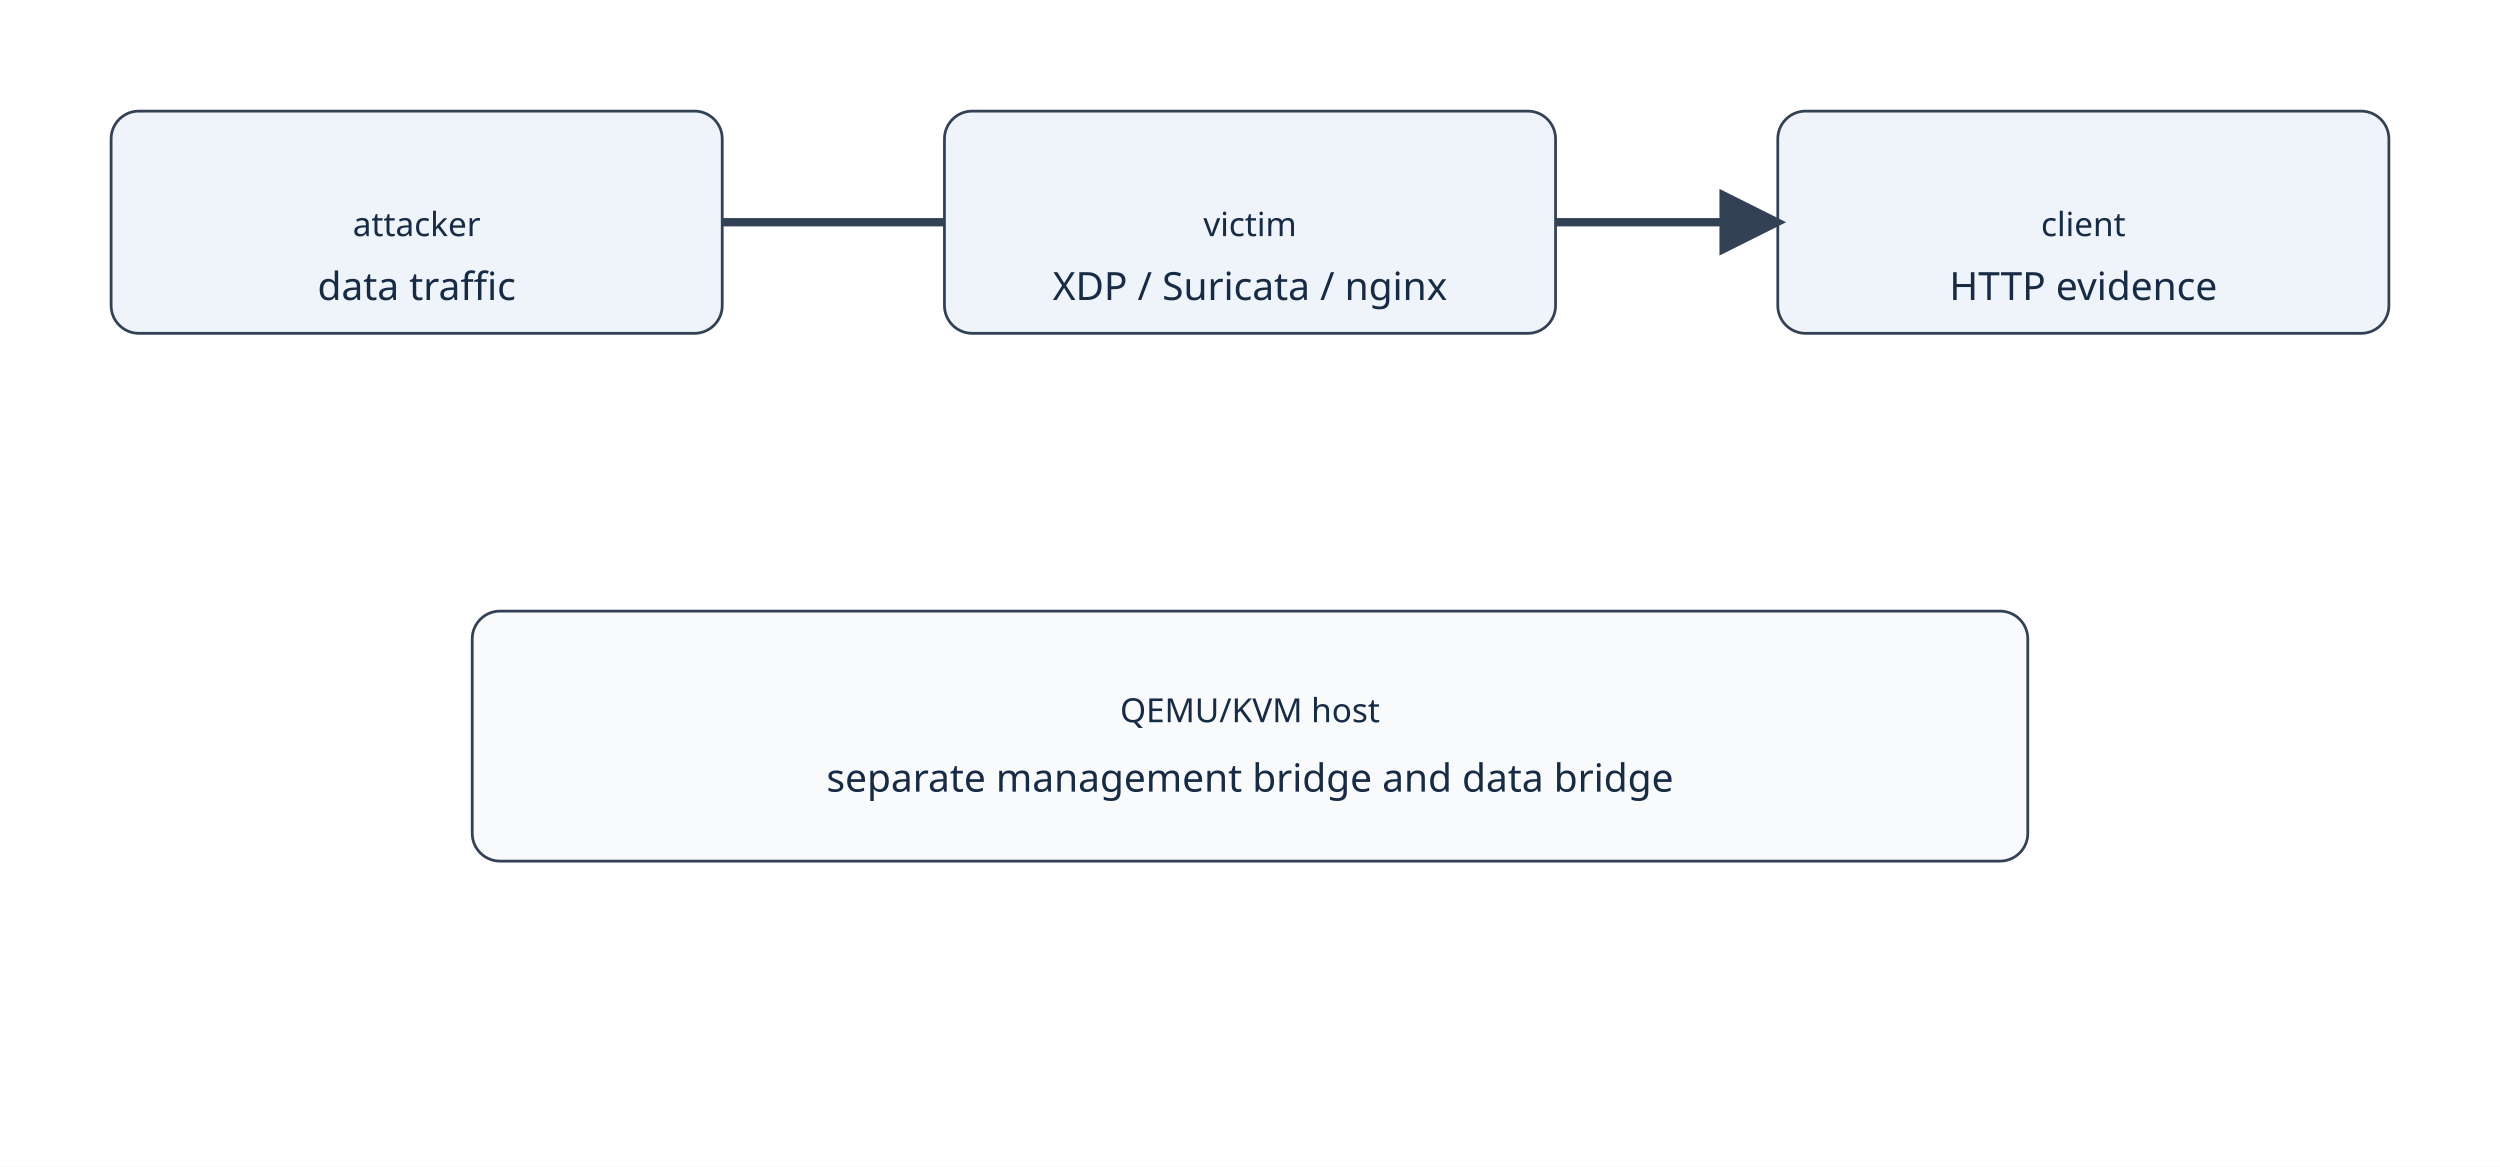
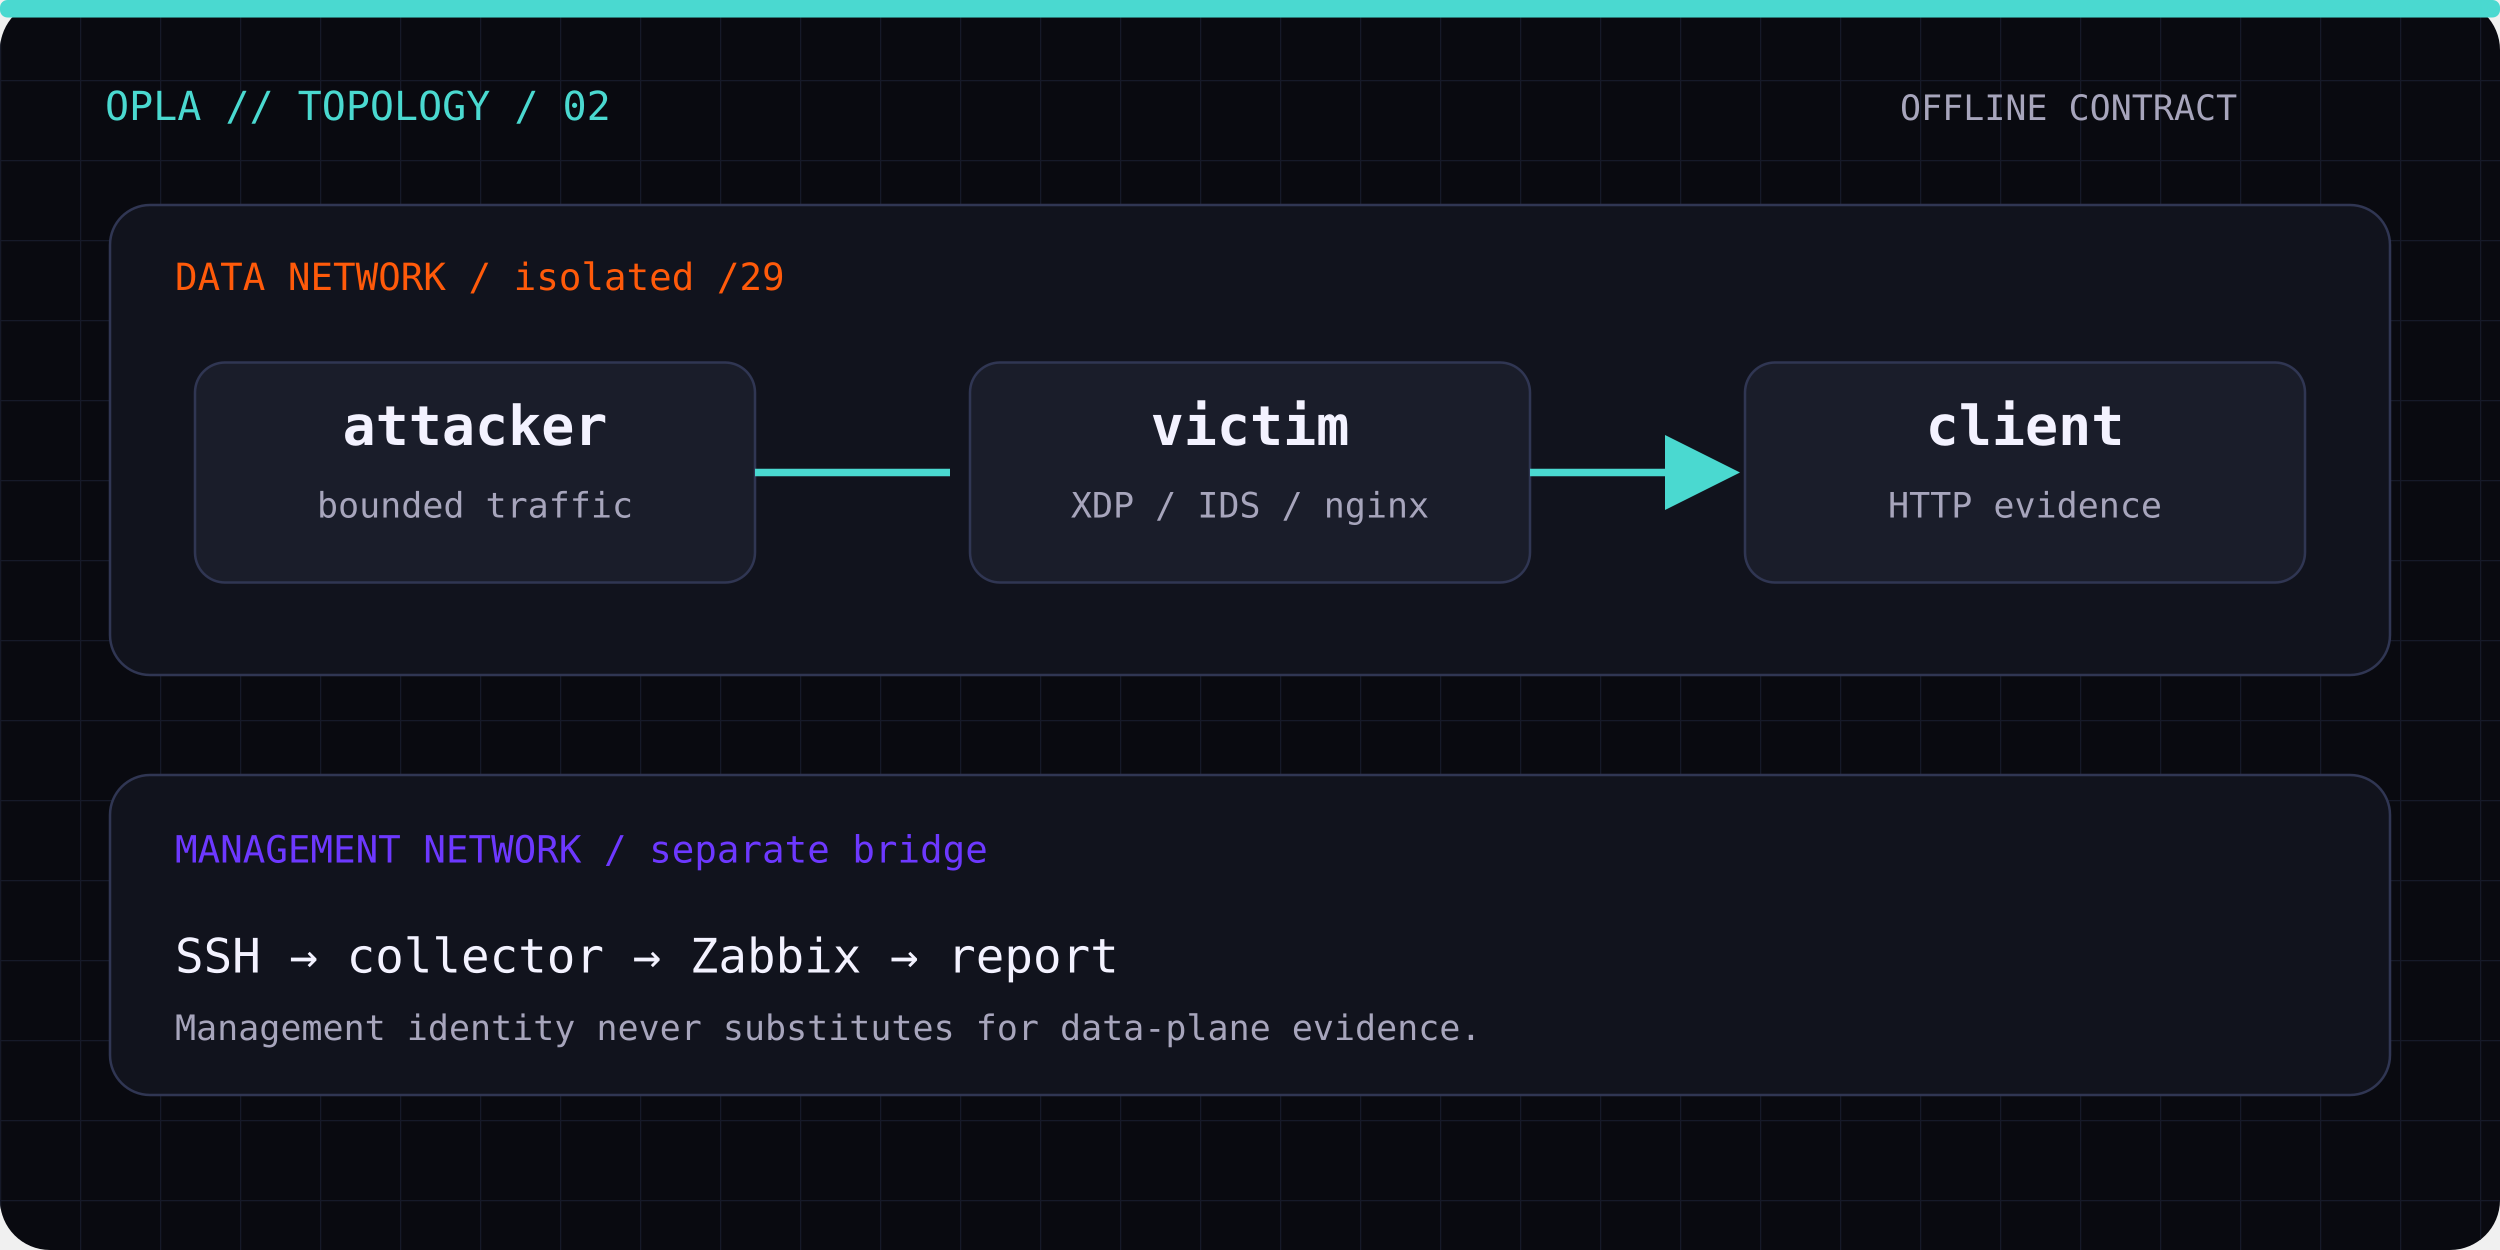
- <svg xmlns="http://www.w3.org/2000/svg" width="900" height="420" viewBox="0 0 900 420">
-   <rect width="900" height="420" fill="white" />
-   <g font-family="sans-serif" text-anchor="middle" fill="#172b45">
-     <rect x="40" y="40" width="220" height="80" rx="10" fill="#eef4fa" stroke="#334155" />
-     <text x="150" y="85">attacker</text>
-     <text x="150" y="108" font-size="14">data traffic</text>
-     <rect x="340" y="40" width="220" height="80" rx="10" fill="#eef4fa" stroke="#334155" />
-     <text x="450" y="85">victim</text>
-     <text x="450" y="108" font-size="14">XDP / Suricata / nginx</text>
-     <rect x="640" y="40" width="220" height="80" rx="10" fill="#eef4fa" stroke="#334155" />
-     <text x="750" y="85">client</text>
-     <text x="750" y="108" font-size="14">HTTP evidence</text>
-     <path d="M260 80h80M560 80h80" stroke="#334155" stroke-width="3" marker-end="url(#a)" />
-     <rect x="170" y="220" width="560" height="90" rx="10" fill="#f8fafc" stroke="#334155" />
-     <text x="450" y="260">QEMU/KVM host</text>
-     <text x="450" y="285" font-size="14">separate management bridge and data bridge</text>
-   </g>
+ <svg xmlns="http://www.w3.org/2000/svg" width="1000" height="500" viewBox="0 0 1000 500" role="img" aria-labelledby="title desc">
  <defs>
-     <marker id="a" markerWidth="8" markerHeight="8" refX="7" refY="4" orient="auto">
-       <path d="M0 0L8 4L0 8z" fill="#334155" />
+     <pattern id="grid" width="32" height="32" patternUnits="userSpaceOnUse">
+       <path d="M32 0H0V32" fill="none" stroke="#161a29" />
+     </pattern>
+     <marker id="arrow" markerWidth="10" markerHeight="10" refX="8" refY="5" orient="auto">
+       <path d="M0 0L10 5L0 10Z" fill="#4ad9d0" />
    </marker>
  </defs>
+   <rect width="1000" height="500" rx="20" fill="#090a10" />
+   <rect width="1000" height="500" rx="20" fill="url(#grid)" />
+   <rect width="1000" height="7" rx="3" fill="#4ad9d0" />
+   <g font-family="monospace">
+     <text x="42" y="48" font-size="16" fill="#4ad9d0">OPLA // TOPOLOGY / 02</text>
+     <text x="760" y="48" font-size="14" fill="#a7a5bc">OFFLINE CONTRACT</text>
+     <rect x="44" y="82" width="912" height="188" rx="16" fill="#11131d" stroke="#303653" />
+     <text x="70" y="116" font-size="15" fill="#ff5a0a">DATA NETWORK / isolated /29</text>
+     <g fill="#1a1d2a" stroke="#303653">
+       <rect x="78" y="145" width="224" height="88" rx="12" />
+       <rect x="388" y="145" width="224" height="88" rx="12" />
+       <rect x="698" y="145" width="224" height="88" rx="12" />
+     </g>
+     <g fill="#f3f2ff" text-anchor="middle">
+       <text x="190" y="178" font-size="22" font-weight="700">attacker</text>
+       <text x="190" y="207" font-size="14" fill="#a7a5bc">bounded traffic</text>
+       <text x="500" y="178" font-size="22" font-weight="700">victim</text>
+       <text x="500" y="207" font-size="14" fill="#a7a5bc">XDP / IDS / nginx</text>
+       <text x="810" y="178" font-size="22" font-weight="700">client</text>
+       <text x="810" y="207" font-size="14" fill="#a7a5bc">HTTP evidence</text>
+     </g>
+     <path d="M302 189H380M612 189H690" stroke="#4ad9d0" stroke-width="3" marker-end="url(#arrow)" />
+     <rect x="44" y="310" width="912" height="128" rx="16" fill="#11131d" stroke="#303653" />
+     <text x="70" y="345" font-size="15" fill="#6d38ff">MANAGEMENT NETWORK / separate bridge</text>
+     <text x="70" y="389" font-size="19" fill="#f3f2ff">SSH → collector → Zabbix → report</text>
+     <text x="70" y="416" font-size="14" fill="#a7a5bc">Management identity never substitutes for data-plane evidence.</text>
+   </g>
</svg>
